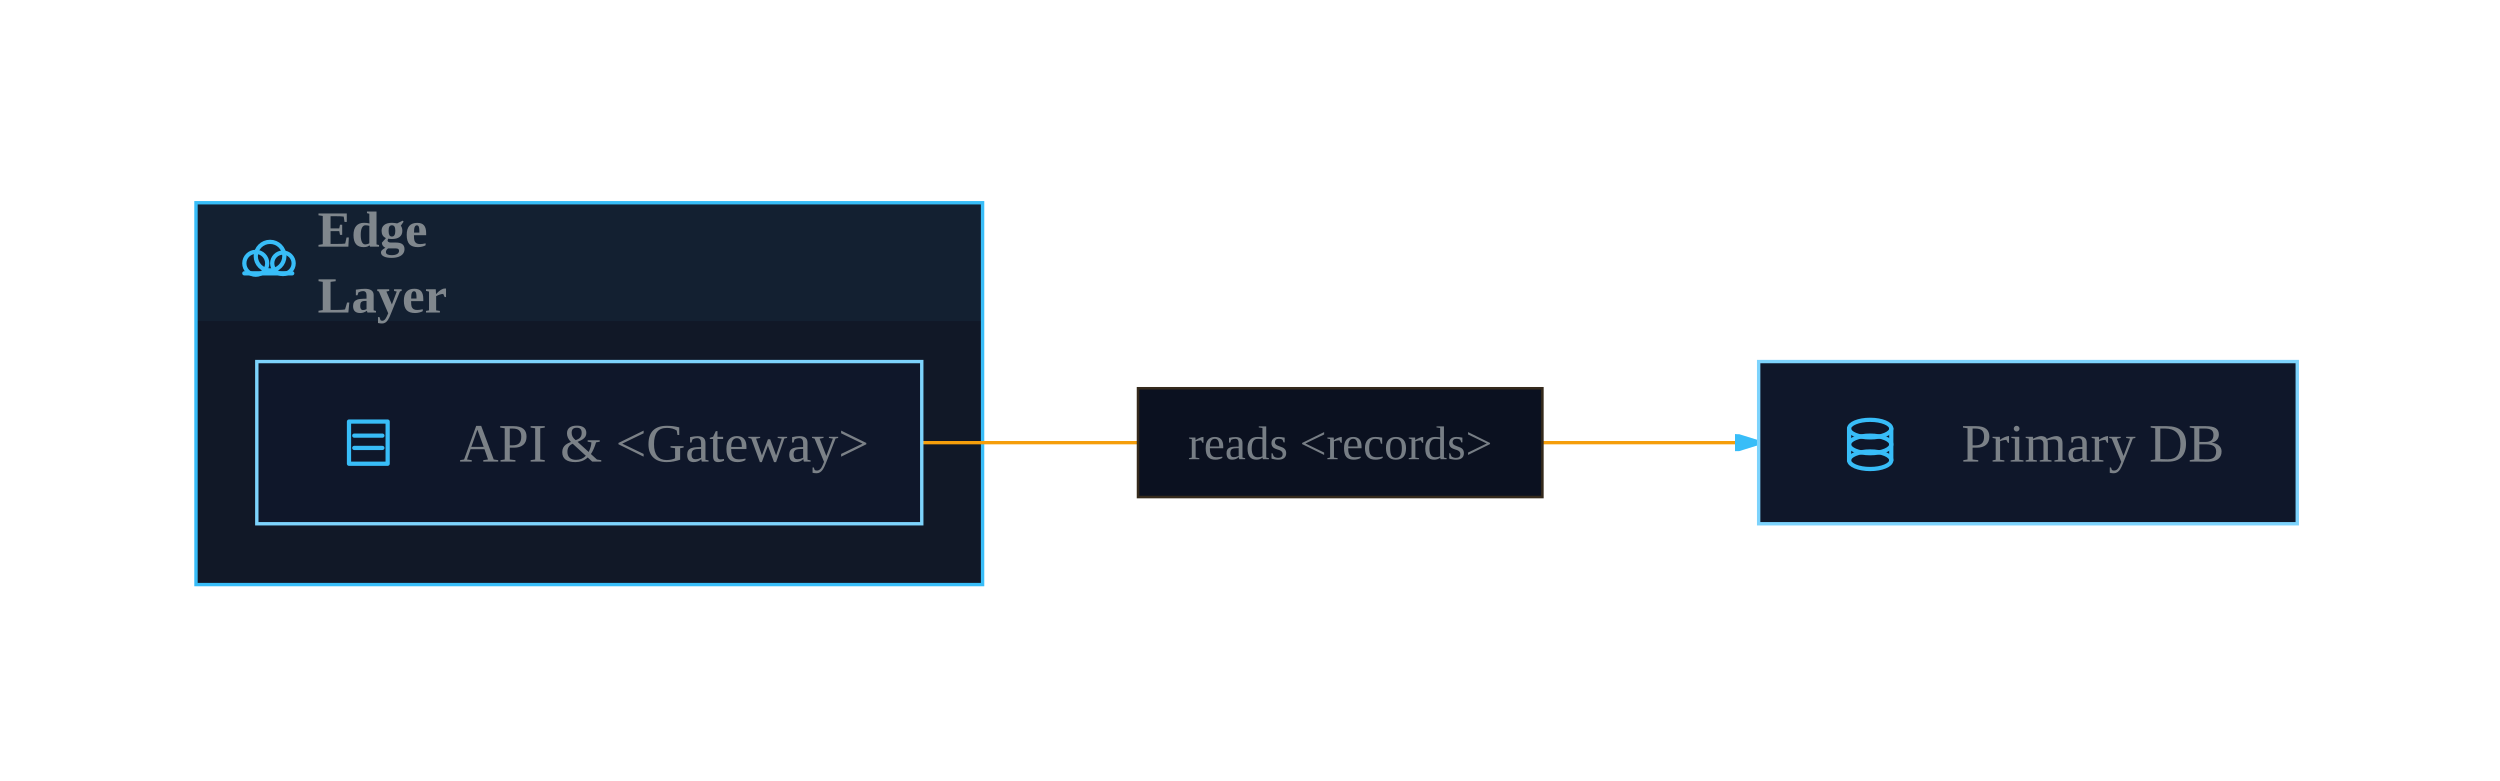
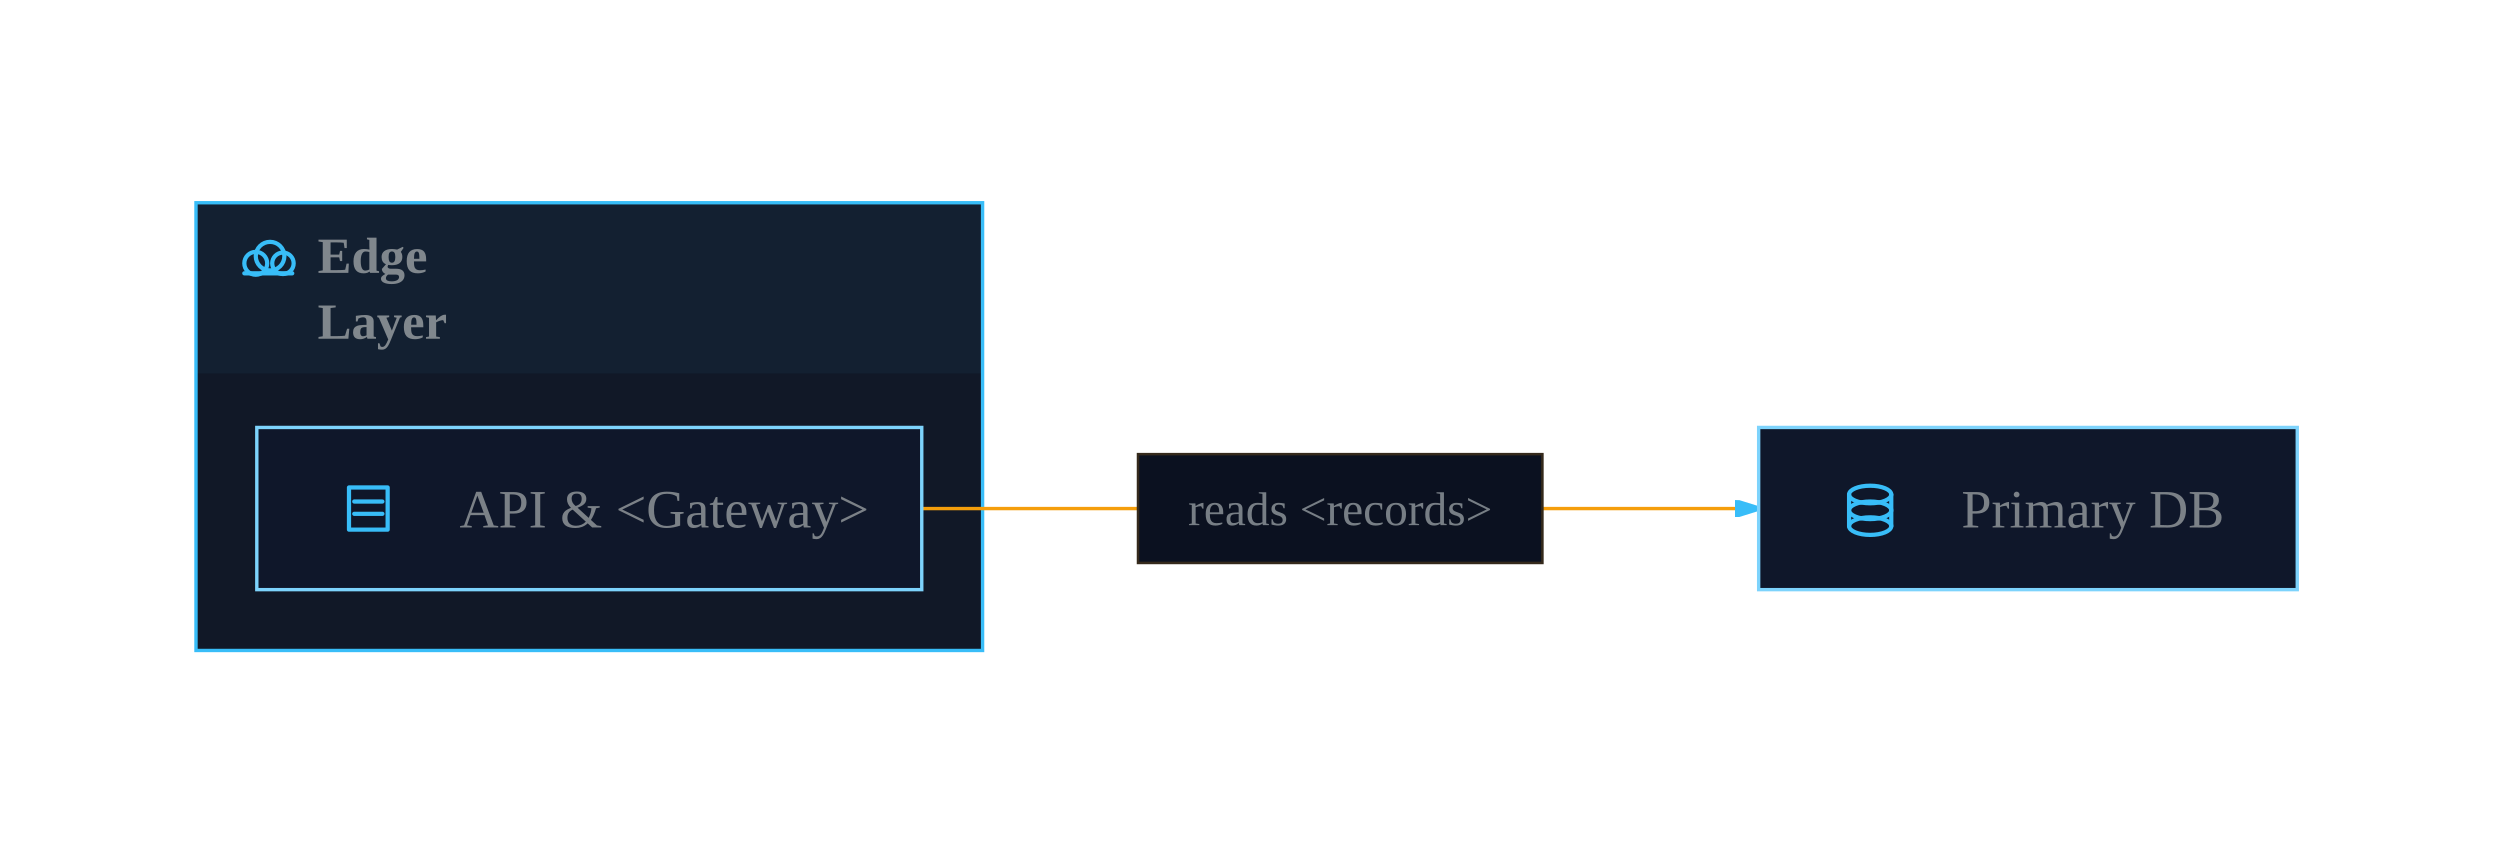
- <svg xmlns="http://www.w3.org/2000/svg" width="739.848" height="231" viewBox="0 0 739.848 231" style="--bg:#0b1120;--fg:#1f2937;--line:#f59e0b;--accent:#38bdf8;--muted:#6b7280;--surface:#38bdf8;--border:#7dd3fc;--font:IBM Plex Sans;background:#0b1120;--arch-group-fill:#111827;--arch-group-stroke:#38bdf8;--arch-service-fill:#0f172a;--arch-service-stroke:#7dd3fc" class="am-1wzle4e0vxxuao">
+ <svg xmlns="http://www.w3.org/2000/svg" width="739.848" height="250.5" viewBox="0 0 739.848 250.5" style="--bg:#0b1120;--fg:#1f2937;--line:#f59e0b;--accent:#38bdf8;--muted:#6b7280;--surface:#38bdf8;--border:#7dd3fc;--font:IBM Plex Sans;background:#0b1120;--arch-group-fill:#111827;--arch-group-stroke:#38bdf8;--arch-service-fill:#0f172a;--arch-service-stroke:#7dd3fc" class="am-1x1ucf70uy7dy5">
  <style>
-   .am-1wzle4e0vxxuao text { font-family: var(--font, 'IBM Plex Sans'), system-ui, sans-serif; }
-   svg.am-1wzle4e0vxxuao {
+   .am-1x1ucf70uy7dy5 text { font-family: var(--font, 'IBM Plex Sans'), system-ui, sans-serif; }
+   svg.am-1x1ucf70uy7dy5 {
    /* Derived from --bg and --fg (overridable via --line, --accent, etc.) */
    --_text:          #1f2937;
    --_text-sec:      #6b7280;
    --_text-muted:    #6b7280;
    --_text-faint:    #161e2c;
    --_line:          #f59e0b;
    --_arrow:         #38bdf8;
    --_node-fill:     #38bdf8;
    --_node-stroke:   #7dd3fc;
    --_group-fill:    #0b1120;
    --_group-hdr:     #0c1221;
    --_inner-stroke:  #0d1423;
    --_key-badge:     #0d1322;
  }
</style>
  <style>
-   .am-1wzle4e0vxxuao .architecture-group-frame { fill: #111827; stroke: none; }
-   .am-1wzle4e0vxxuao .architecture-group-band { fill: #132031; stroke: none; }
-   .am-1wzle4e0vxxuao .architecture-group-outline { fill: none; stroke: #38bdf8; stroke-width: 1; }
-   .am-1wzle4e0vxxuao .architecture-group-label { fill: #80878d; }
-   .am-1wzle4e0vxxuao .architecture-service-card { fill: #0f172a; stroke: none; }
-   .am-1wzle4e0vxxuao .architecture-service-outline { fill: none; stroke: #7dd3fc; stroke-width: 1; }
-   .am-1wzle4e0vxxuao .architecture-service-label { fill: #7b8187; }
-   .am-1wzle4e0vxxuao .architecture-edge { fill: none; stroke: #f59e0b; stroke-width: 1; stroke-linejoin: round; }
-   .am-1wzle4e0vxxuao .architecture-edge-label-bg { fill: #0b1120; stroke: #352a1c; stroke-width: 0.75; }
-   .am-1wzle4e0vxxuao .architecture-edge-label-text { fill: #777e85; }
-   .am-1wzle4e0vxxuao .architecture-junction-ring { fill: #0b1120; stroke: #38bdf8; stroke-width: 1.25; }
-   .am-1wzle4e0vxxuao .architecture-junction-core { fill: #163a54; stroke: #38bdf8; stroke-width: 0.75; }
-   .am-1wzle4e0vxxuao .architecture-icon-mark { fill: none; stroke: #38bdf8; stroke-width: 1.25; stroke-linecap: round; stroke-linejoin: round; }
-   .am-1wzle4e0vxxuao .architecture-icon-glyph { fill: #38bdf8; }
+   .am-1x1ucf70uy7dy5 .architecture-group-frame { fill: #111827; stroke: none; }
+   .am-1x1ucf70uy7dy5 .architecture-group-band { fill: #132031; stroke: none; }
+   .am-1x1ucf70uy7dy5 .architecture-group-outline { fill: none; stroke: #38bdf8; stroke-width: 1; }
+   .am-1x1ucf70uy7dy5 .architecture-group-label { fill: #80878d; }
+   .am-1x1ucf70uy7dy5 .architecture-service-card { fill: #0f172a; stroke: none; }
+   .am-1x1ucf70uy7dy5 .architecture-service-outline { fill: none; stroke: #7dd3fc; stroke-width: 1; }
+   .am-1x1ucf70uy7dy5 .architecture-service-label { fill: #7b8187; }
+   .am-1x1ucf70uy7dy5 .architecture-edge { fill: none; stroke: #f59e0b; stroke-width: 1; stroke-linejoin: round; }
+   .am-1x1ucf70uy7dy5 .architecture-edge-label-bg { fill: #0b1120; stroke: #352a1c; stroke-width: 0.75; }
+   .am-1x1ucf70uy7dy5 .architecture-edge-label-text { fill: #777e85; }
+   .am-1x1ucf70uy7dy5 .architecture-junction-ring { fill: #0b1120; stroke: #38bdf8; stroke-width: 1.25; }
+   .am-1x1ucf70uy7dy5 .architecture-junction-core { fill: #163a54; stroke: #38bdf8; stroke-width: 0.75; }
+   .am-1x1ucf70uy7dy5 .architecture-icon-mark { fill: none; stroke: #38bdf8; stroke-width: 1.25; stroke-linecap: round; stroke-linejoin: round; }
+   .am-1x1ucf70uy7dy5 .architecture-icon-glyph { fill: #38bdf8; }
</style>
  <defs>
    <marker id="architecture-arrow-end" markerWidth="8" markerHeight="5" refX="7" refY="2.5" orient="auto">
      <polygon points="0 0, 8 2.5, 0 5" fill="#38bdf8" stroke="#38bdf8" stroke-width="0.75" stroke-linejoin="round" />
    </marker>
    <marker id="architecture-arrow-start" markerWidth="8" markerHeight="5" refX="1" refY="2.5" orient="auto-start-reverse">
      <polygon points="8 0, 0 2.5, 8 5" fill="#38bdf8" stroke="#38bdf8" stroke-width="0.75" stroke-linejoin="round" />
    </marker>
  </defs>
  <g class="architecture-group" data-id="edge" data-label="Edge Layer" data-role="group">
-     <rect class="architecture-group-frame" x="58" y="60" width="232.784" height="113" rx="0" ry="0" data-id="group-frame:edge" data-role="group" />
-     <path class="architecture-group-band" d="M58,60 H290.784 V95 H58 Z" />
-     <rect class="architecture-group-outline" x="58" y="60" width="232.784" height="113" rx="0" ry="0" data-id="group-outline:edge" data-role="group" />
+     <rect class="architecture-group-frame" x="58" y="60" width="232.784" height="132.5" rx="0" ry="0" data-id="group-frame:edge" data-role="group" />
+     <path class="architecture-group-band" d="M58,60 H290.784 V110.5 H58 Z" />
+     <rect class="architecture-group-outline" x="58" y="60" width="232.784" height="132.5" rx="0" ry="0" data-id="group-outline:edge" data-role="group" />
    <g class="architecture-icon" data-icon="cloud">
      <circle class="architecture-icon-mark" cx="75.691" cy="77.923" r="3.386" />
      <circle class="architecture-icon-mark" cx="79.923" cy="75.807" r="4.232" />
      <circle class="architecture-icon-mark" cx="83.732" cy="77.923" r="3.174" />
      <path class="architecture-icon-mark" d="M 72.306 80.886 H 86.483" />
    </g>
-     <text x="94" y="77.5" class="architecture-group-label" text-anchor="start" font-size="15" font-weight="600">
+     <text x="94" y="85.25" class="architecture-group-label" text-anchor="start" font-size="15" font-weight="600" data-prepared-text="true">
      <tspan x="94" dy="-4.5" textLength="40.05" lengthAdjust="spacingAndGlyphs" data-font-metrics="deterministic-fit">Edge</tspan>
      <tspan x="94" dy="19.5" textLength="47.25" lengthAdjust="spacingAndGlyphs" data-font-metrics="deterministic-fit">Layer</tspan>
    </text>
  </g>
-   <polyline class="architecture-edge" data-from="api" data-to="db" data-from-side="R" data-to-side="L" data-from-boundary="item" data-to-boundary="item" data-label="reads &lt;records&gt;" points="272.784,131 520.456,131" marker-end="url(#architecture-arrow-end)" data-relationship="architecture-edge" data-direction="forward" data-id="edge:api-&gt;db#0" data-role="edge" role="graphics-symbol" aria-roledescription="relation" aria-label="api to db: reads &lt;records&gt;" />
-   <rect x="336.784" y="114.9" width="119.672" height="32.2" class="architecture-edge-label-bg" rx="0" ry="0" />
-   <text x="396.62" y="131" class="architecture-edge-label-text" text-anchor="middle" font-size="14" font-weight="400" dy="4.9" textLength="105.672" lengthAdjust="spacingAndGlyphs" data-font-metrics="deterministic-fit">reads &lt;records&gt;</text>
+   <polyline class="architecture-edge" data-from="api" data-to="db" data-from-side="R" data-to-side="L" data-from-boundary="item" data-to-boundary="item" data-label="reads &lt;records&gt;" points="272.784,150.5 520.456,150.5" marker-end="url(#architecture-arrow-end)" data-relationship="architecture-edge" data-direction="forward" data-id="edge:api-&gt;db#0" data-role="edge" role="graphics-symbol" aria-roledescription="relation" aria-label="api to db: reads &lt;records&gt;" />
+   <rect x="336.784" y="134.4" width="119.672" height="32.2" class="architecture-edge-label-bg" rx="0" ry="0" />
+   <text x="396.62" y="150.5" class="architecture-edge-label-text" text-anchor="middle" font-size="14" font-weight="400" data-prepared-text="true" dy="4.9" textLength="105.672" lengthAdjust="spacingAndGlyphs" data-font-metrics="deterministic-fit">reads &lt;records&gt;</text>
  <g class="architecture-service" data-id="db" data-label="Primary DB" data-role="service">
-     <rect class="architecture-service-card" x="520.456" y="107" width="159.392" height="48" rx="0" ry="0" data-id="service-card:db" data-role="service" />
-     <rect class="architecture-service-outline" x="520.456" y="107" width="159.392" height="48" rx="0" ry="0" data-id="service-outline:db" data-role="service" />
+     <rect class="architecture-service-card" x="520.456" y="126.5" width="159.392" height="48" rx="0" ry="0" data-id="service-card:db" data-role="service" />
+     <rect class="architecture-service-outline" x="520.456" y="126.5" width="159.392" height="48" rx="0" ry="0" data-id="service-outline:db" data-role="service" />
    <g class="architecture-icon" data-icon="database">
-       <ellipse class="architecture-icon-mark" cx="553.456" cy="126.84" rx="6.24" ry="2.6" />
-       <path class="architecture-icon-mark" d="M 547.216 126.84 V 136.2" />
-       <path class="architecture-icon-mark" d="M 559.696 126.84 V 136.2" />
-       <ellipse class="architecture-icon-mark" cx="553.456" cy="131.52" rx="6.24" ry="2.6" />
-       <ellipse class="architecture-icon-mark" cx="553.456" cy="136.2" rx="6.24" ry="2.6" />
+       <ellipse class="architecture-icon-mark" cx="553.456" cy="146.34" rx="6.24" ry="2.6" />
+       <path class="architecture-icon-mark" d="M 547.216 146.34 V 155.7" />
+       <path class="architecture-icon-mark" d="M 559.696 146.34 V 155.7" />
+       <ellipse class="architecture-icon-mark" cx="553.456" cy="151.02" rx="6.24" ry="2.6" />
+       <ellipse class="architecture-icon-mark" cx="553.456" cy="155.7" rx="6.24" ry="2.6" />
    </g>
-     <text x="580.456" y="131" class="architecture-service-label" text-anchor="start" font-size="16" font-weight="500" dy="5.6" textLength="85.392" lengthAdjust="spacingAndGlyphs" data-font-metrics="deterministic-fit">Primary DB</text>
+     <text x="580.456" y="150.5" class="architecture-service-label" text-anchor="start" font-size="16" font-weight="500" data-prepared-text="true" dy="5.6" textLength="85.392" lengthAdjust="spacingAndGlyphs" data-font-metrics="deterministic-fit">Primary DB</text>
  </g>
  <g class="architecture-service" data-id="api" data-label="API &amp; &lt;Gateway&gt;" data-role="service">
-     <rect class="architecture-service-card" x="76" y="107" width="196.784" height="48" rx="0" ry="0" data-id="service-card:api" data-role="service" />
-     <rect class="architecture-service-outline" x="76" y="107" width="196.784" height="48" rx="0" ry="0" data-id="service-outline:api" data-role="service" />
+     <rect class="architecture-service-card" x="76" y="126.5" width="196.784" height="48" rx="0" ry="0" data-id="service-card:api" data-role="service" />
+     <rect class="architecture-service-outline" x="76" y="126.5" width="196.784" height="48" rx="0" ry="0" data-id="service-outline:api" data-role="service" />
    <g class="architecture-icon" data-icon="server">
-       <rect class="architecture-icon-mark" x="103.28" y="124.76" width="11.44" height="12.48" rx="0" ry="0" />
-       <path class="architecture-icon-mark" d="M 104.84 128.92 H 113.16" />
-       <path class="architecture-icon-mark" d="M 104.84 132.56 H 113.16" />
+       <rect class="architecture-icon-mark" x="103.28" y="144.26" width="11.44" height="12.48" rx="0" ry="0" />
+       <path class="architecture-icon-mark" d="M 104.84 148.42 H 113.16" />
+       <path class="architecture-icon-mark" d="M 104.84 152.06 H 113.16" />
    </g>
-     <text x="136" y="131" class="architecture-service-label" text-anchor="start" font-size="16" font-weight="500" dy="5.6" textLength="122.784" lengthAdjust="spacingAndGlyphs" data-font-metrics="deterministic-fit">API &amp; &lt;Gateway&gt;</text>
+     <text x="136" y="150.5" class="architecture-service-label" text-anchor="start" font-size="16" font-weight="500" data-prepared-text="true" dy="5.6" textLength="122.784" lengthAdjust="spacingAndGlyphs" data-font-metrics="deterministic-fit">API &amp; &lt;Gateway&gt;</text>
  </g>
</svg>
